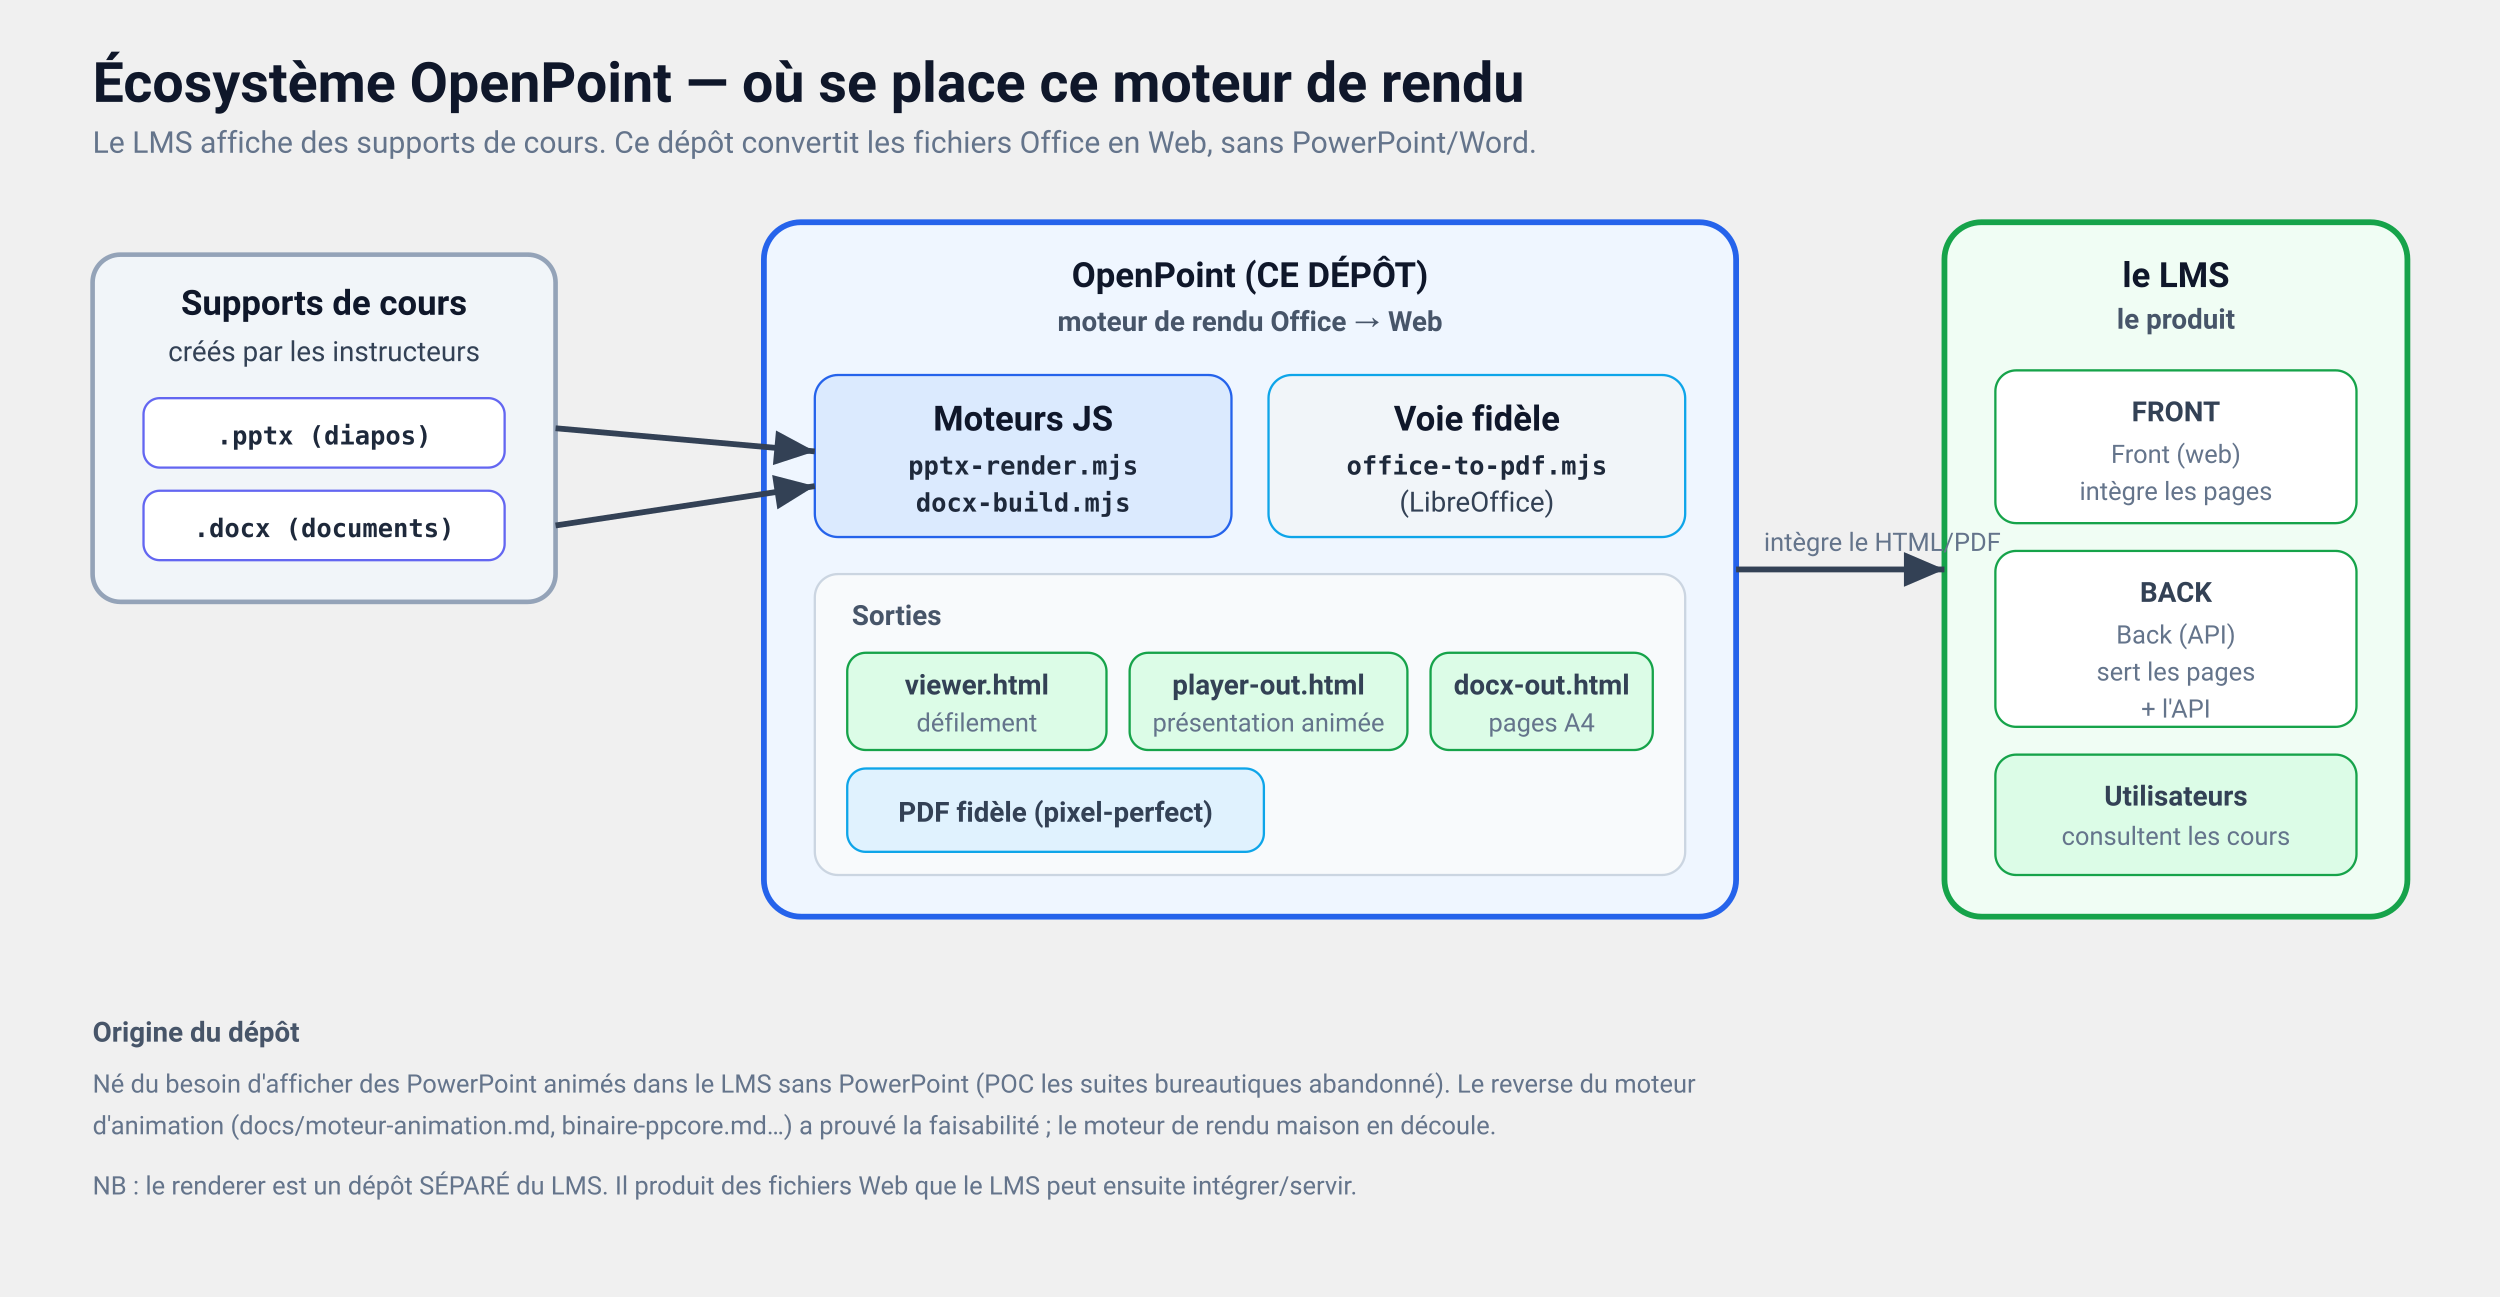
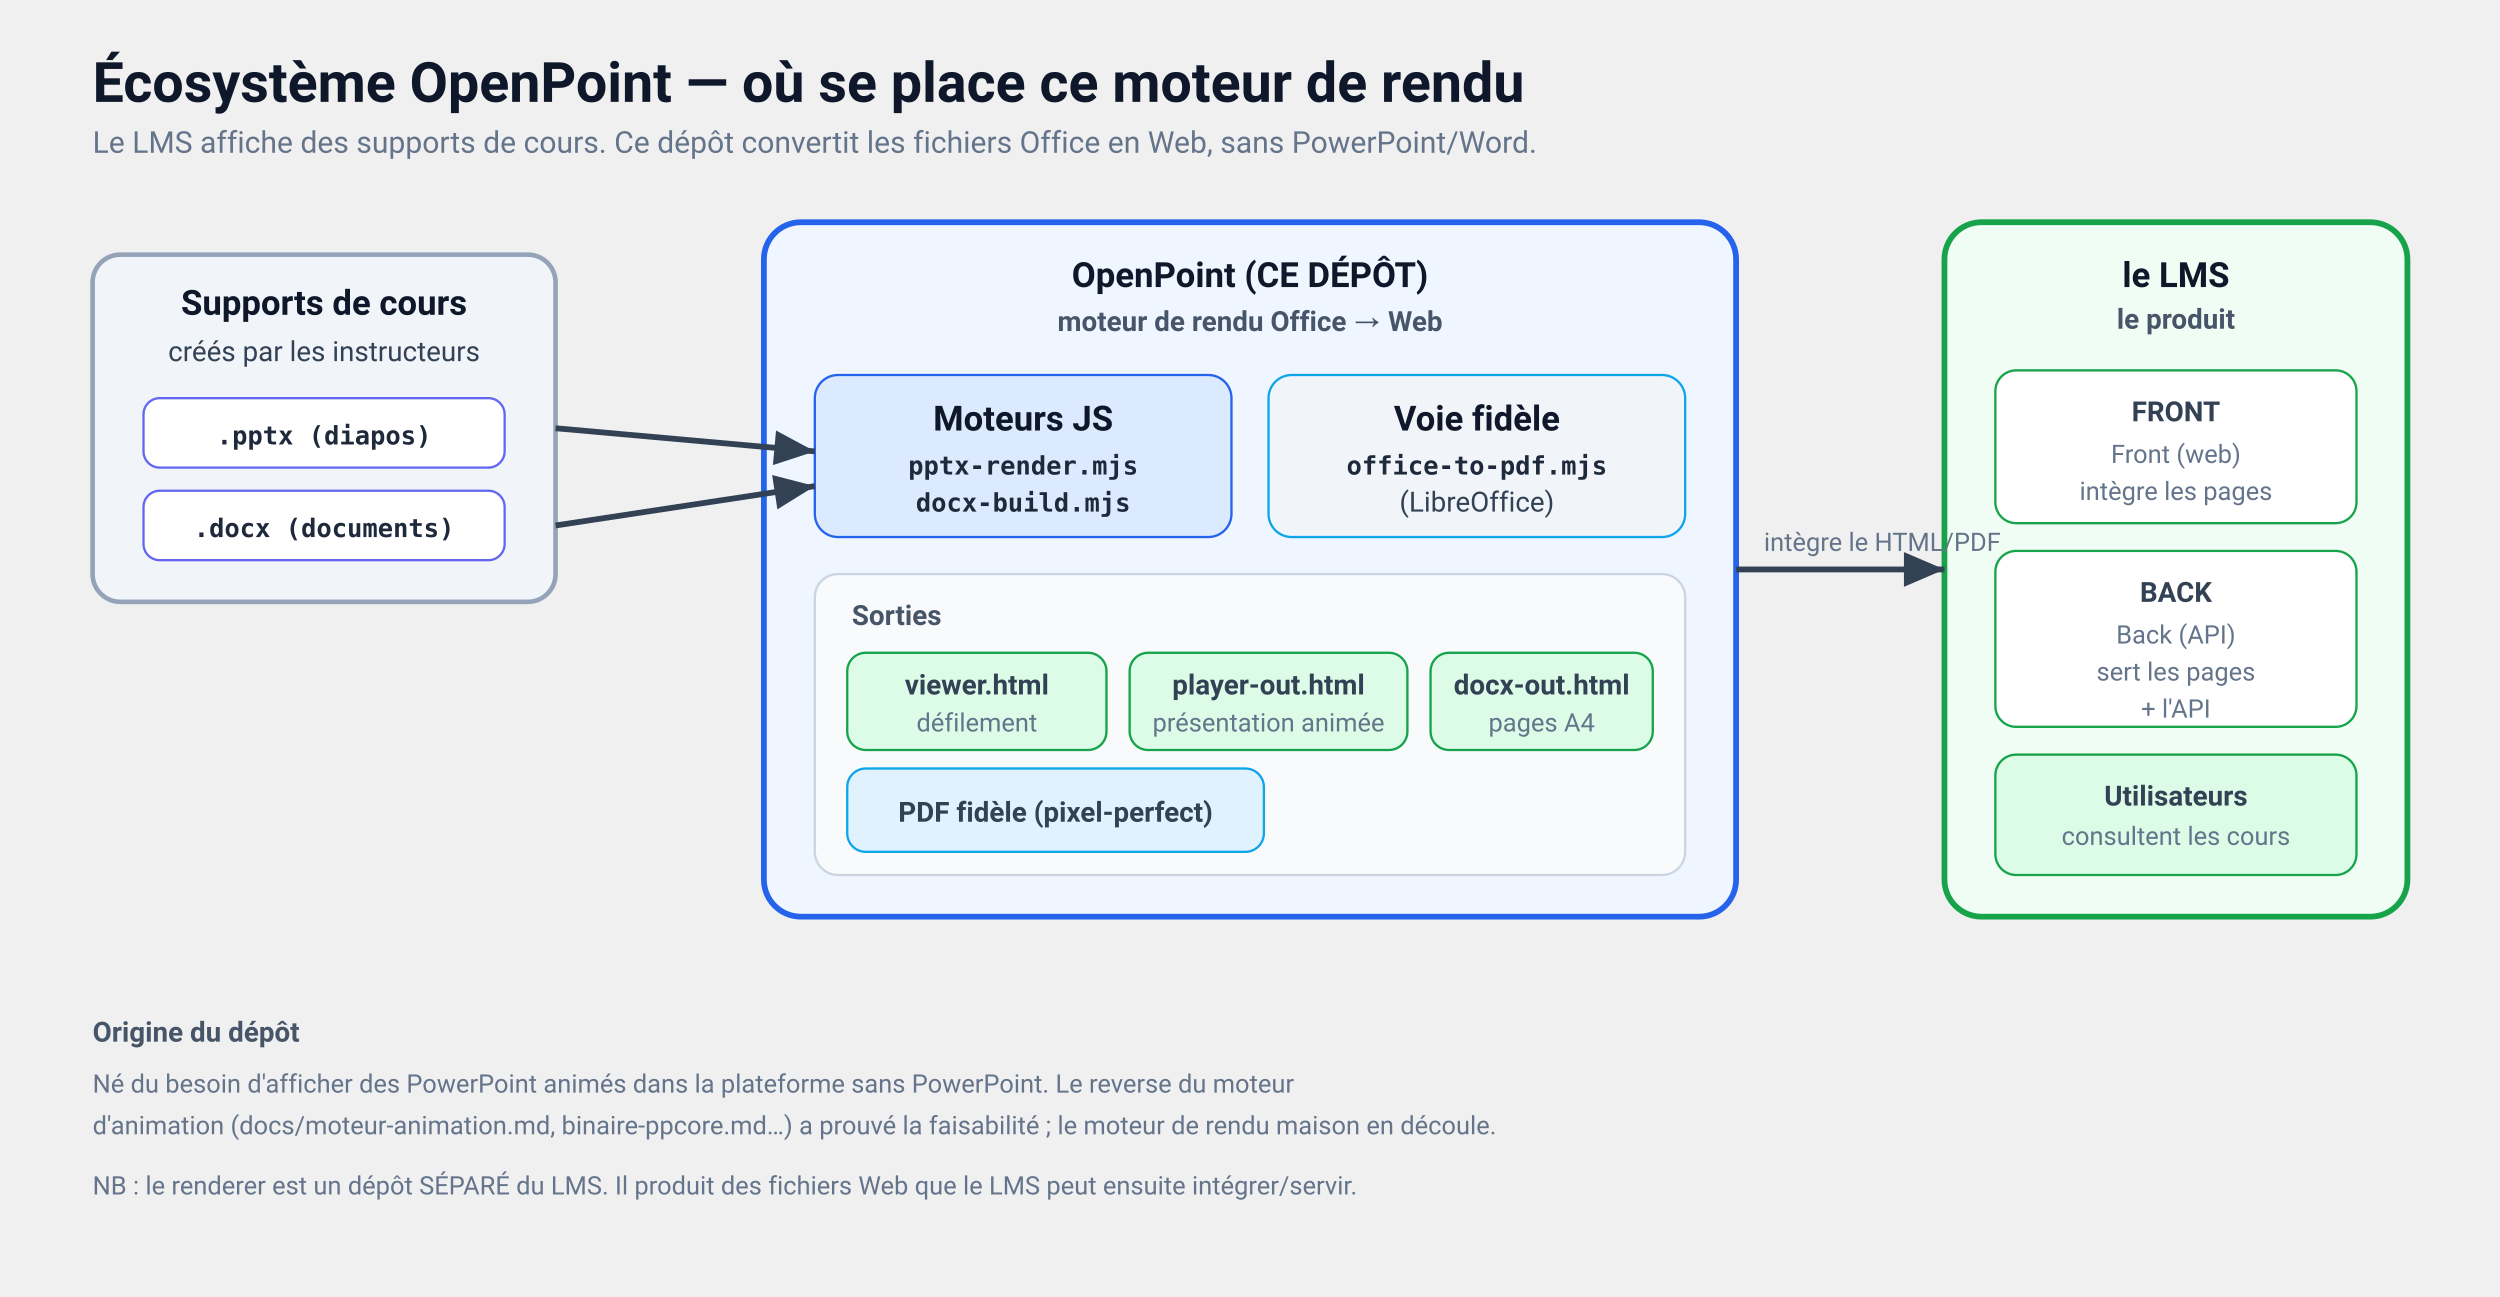
<svg xmlns="http://www.w3.org/2000/svg" viewBox="0 0 1080 560" font-family="Segoe UI, Roboto, Helvetica, Arial, sans-serif">
  <style>
    .title{font-size:24px;font-weight:700;fill:#0f172a}
    .sub{font-size:13px;fill:#64748b}
    .lbl{font-size:15px;font-weight:700;fill:#0f172a}
    .desc{font-size:12px;fill:#334155}
    .file{font-size:11px;font-weight:700;fill:#1e293b;font-family:Consolas,monospace}
    .grp{font-size:12px;font-weight:700;fill:#475569}
    .edge{stroke:#334155;stroke-width:2.5;fill:none;marker-end:url(#a4)}
    .note{font-size:11px;fill:#64748b}
  </style>
  <defs>
    <marker id="a4" markerWidth="10" markerHeight="10" refX="7" refY="3" orient="auto">
      <path d="M0 0 L7 3 L0 6 z" fill="#334155" />
    </marker>
  </defs>
  <text x="40" y="44" class="title">Écosystème OpenPoint — où se place ce moteur de rendu</text>
  <text x="40" y="66" class="sub">Le LMS affiche des supports de cours. Ce dépôt convertit les fichiers Office en Web, sans PowerPoint/Word.</text>
  <rect x="40" y="110" width="200" height="150" rx="12" fill="#f1f5f9" stroke="#94a3b8" stroke-width="2" />
  <text x="140" y="136" text-anchor="middle" class="lbl">Supports de cours</text>
  <text x="140" y="156" text-anchor="middle" class="desc">créés par les instructeurs</text>
  <rect x="62" y="172" width="156" height="30" rx="7" fill="#fff" stroke="#6366f1" />
  <text x="140" y="192" text-anchor="middle" class="file">.pptx  (diapos)</text>
  <rect x="62" y="212" width="156" height="30" rx="7" fill="#fff" stroke="#6366f1" />
  <text x="140" y="232" text-anchor="middle" class="file">.docx  (documents)</text>
  <rect x="330" y="96" width="420" height="300" rx="16" fill="#eff6ff" stroke="#2563eb" stroke-width="2.5" />
  <text x="540" y="124" text-anchor="middle" class="lbl">OpenPoint  (CE DÉPÔT)</text>
  <text x="540" y="143" text-anchor="middle" class="grp">moteur de rendu Office → Web</text>
  <rect x="352" y="162" width="180" height="70" rx="10" fill="#dbeafe" stroke="#2563eb" />
  <text x="442" y="186" text-anchor="middle" class="lbl">Moteurs JS</text>
  <text x="442" y="205" text-anchor="middle" class="file">pptx-render.mjs</text>
  <text x="442" y="221" text-anchor="middle" class="file">docx-build.mjs</text>
  <rect x="548" y="162" width="180" height="70" rx="10" fill="#f1f5f9" stroke="#0ea5e9" />
  <text x="638" y="186" text-anchor="middle" class="lbl">Voie fidèle</text>
  <text x="638" y="205" text-anchor="middle" class="file">office-to-pdf.mjs</text>
  <text x="638" y="221" text-anchor="middle" class="desc">(LibreOffice)</text>
  <rect x="352" y="248" width="376" height="130" rx="10" fill="#f8fafc" stroke="#cbd5e1" />
  <text x="368" y="270" class="grp">Sorties</text>
  <rect x="366" y="282" width="112" height="42" rx="8" fill="#dcfce7" stroke="#16a34a" />
  <text x="422" y="300" text-anchor="middle" class="desc" font-weight="700">viewer.html</text>
  <text x="422" y="316" text-anchor="middle" class="note">défilement</text>
  <rect x="488" y="282" width="120" height="42" rx="8" fill="#dcfce7" stroke="#16a34a" />
  <text x="548" y="300" text-anchor="middle" class="desc" font-weight="700">player-out.html</text>
  <text x="548" y="316" text-anchor="middle" class="note">présentation animée</text>
  <rect x="618" y="282" width="96" height="42" rx="8" fill="#dcfce7" stroke="#16a34a" />
  <text x="666" y="300" text-anchor="middle" class="desc" font-weight="700">docx-out.html</text>
  <text x="666" y="316" text-anchor="middle" class="note">pages A4</text>
  <rect x="366" y="332" width="180" height="36" rx="8" fill="#e0f2fe" stroke="#0ea5e9" />
  <text x="456" y="355" text-anchor="middle" class="desc" font-weight="700">PDF fidèle (pixel-perfect)</text>
  <path d="M240 185 L352 195" class="edge" />
  <path d="M240 227 L352 210" class="edge" />
  <rect x="840" y="96" width="200" height="300" rx="16" fill="#f0fdf4" stroke="#16a34a" stroke-width="2.5" />
  <text x="940" y="124" text-anchor="middle" class="lbl">le LMS</text>
  <text x="940" y="142" text-anchor="middle" class="grp">le produit</text>
  <rect x="862" y="160" width="156" height="66" rx="9" fill="#fff" stroke="#16a34a" />
  <text x="940" y="182" text-anchor="middle" class="desc" font-weight="700">FRONT</text>
  <text x="940" y="200" text-anchor="middle" class="note">Front (web)</text>
  <text x="940" y="216" text-anchor="middle" class="note">intègre les pages</text>
  <rect x="862" y="238" width="156" height="76" rx="9" fill="#fff" stroke="#16a34a" />
  <text x="940" y="260" text-anchor="middle" class="desc" font-weight="700">BACK</text>
  <text x="940" y="278" text-anchor="middle" class="note">Back (API)</text>
  <text x="940" y="294" text-anchor="middle" class="note">sert les pages</text>
  <text x="940" y="310" text-anchor="middle" class="note">+ l'API</text>
  <rect x="862" y="326" width="156" height="52" rx="9" fill="#dcfce7" stroke="#16a34a" />
  <text x="940" y="348" text-anchor="middle" class="desc" font-weight="700">Utilisateurs</text>
  <text x="940" y="365" text-anchor="middle" class="note">consultent les cours</text>
  <path d="M750 246 L840 246" class="edge" />
  <text x="762" y="238" class="note">intègre le HTML/PDF</text>
  <text x="40" y="450" class="grp">Origine du dépôt</text>
-   <text x="40" y="472" class="note">Né du besoin d'afficher des PowerPoint animés dans le LMS sans PowerPoint (POC les suites bureautiques abandonné). Le reverse du moteur</text>
+   <text x="40" y="472" class="note">Né du besoin d'afficher des PowerPoint animés dans la plateforme sans PowerPoint. Le reverse du moteur</text>
  <text x="40" y="490" class="note">d'animation (docs/moteur-animation.md, binaire-ppcore.md…) a prouvé la faisabilité ; le moteur de rendu maison en découle.</text>
  <text x="40" y="516" class="note">NB : le renderer est un dépôt SÉPARÉ du LMS. Il produit des fichiers Web que le LMS peut ensuite intégrer/servir.</text>
</svg>
